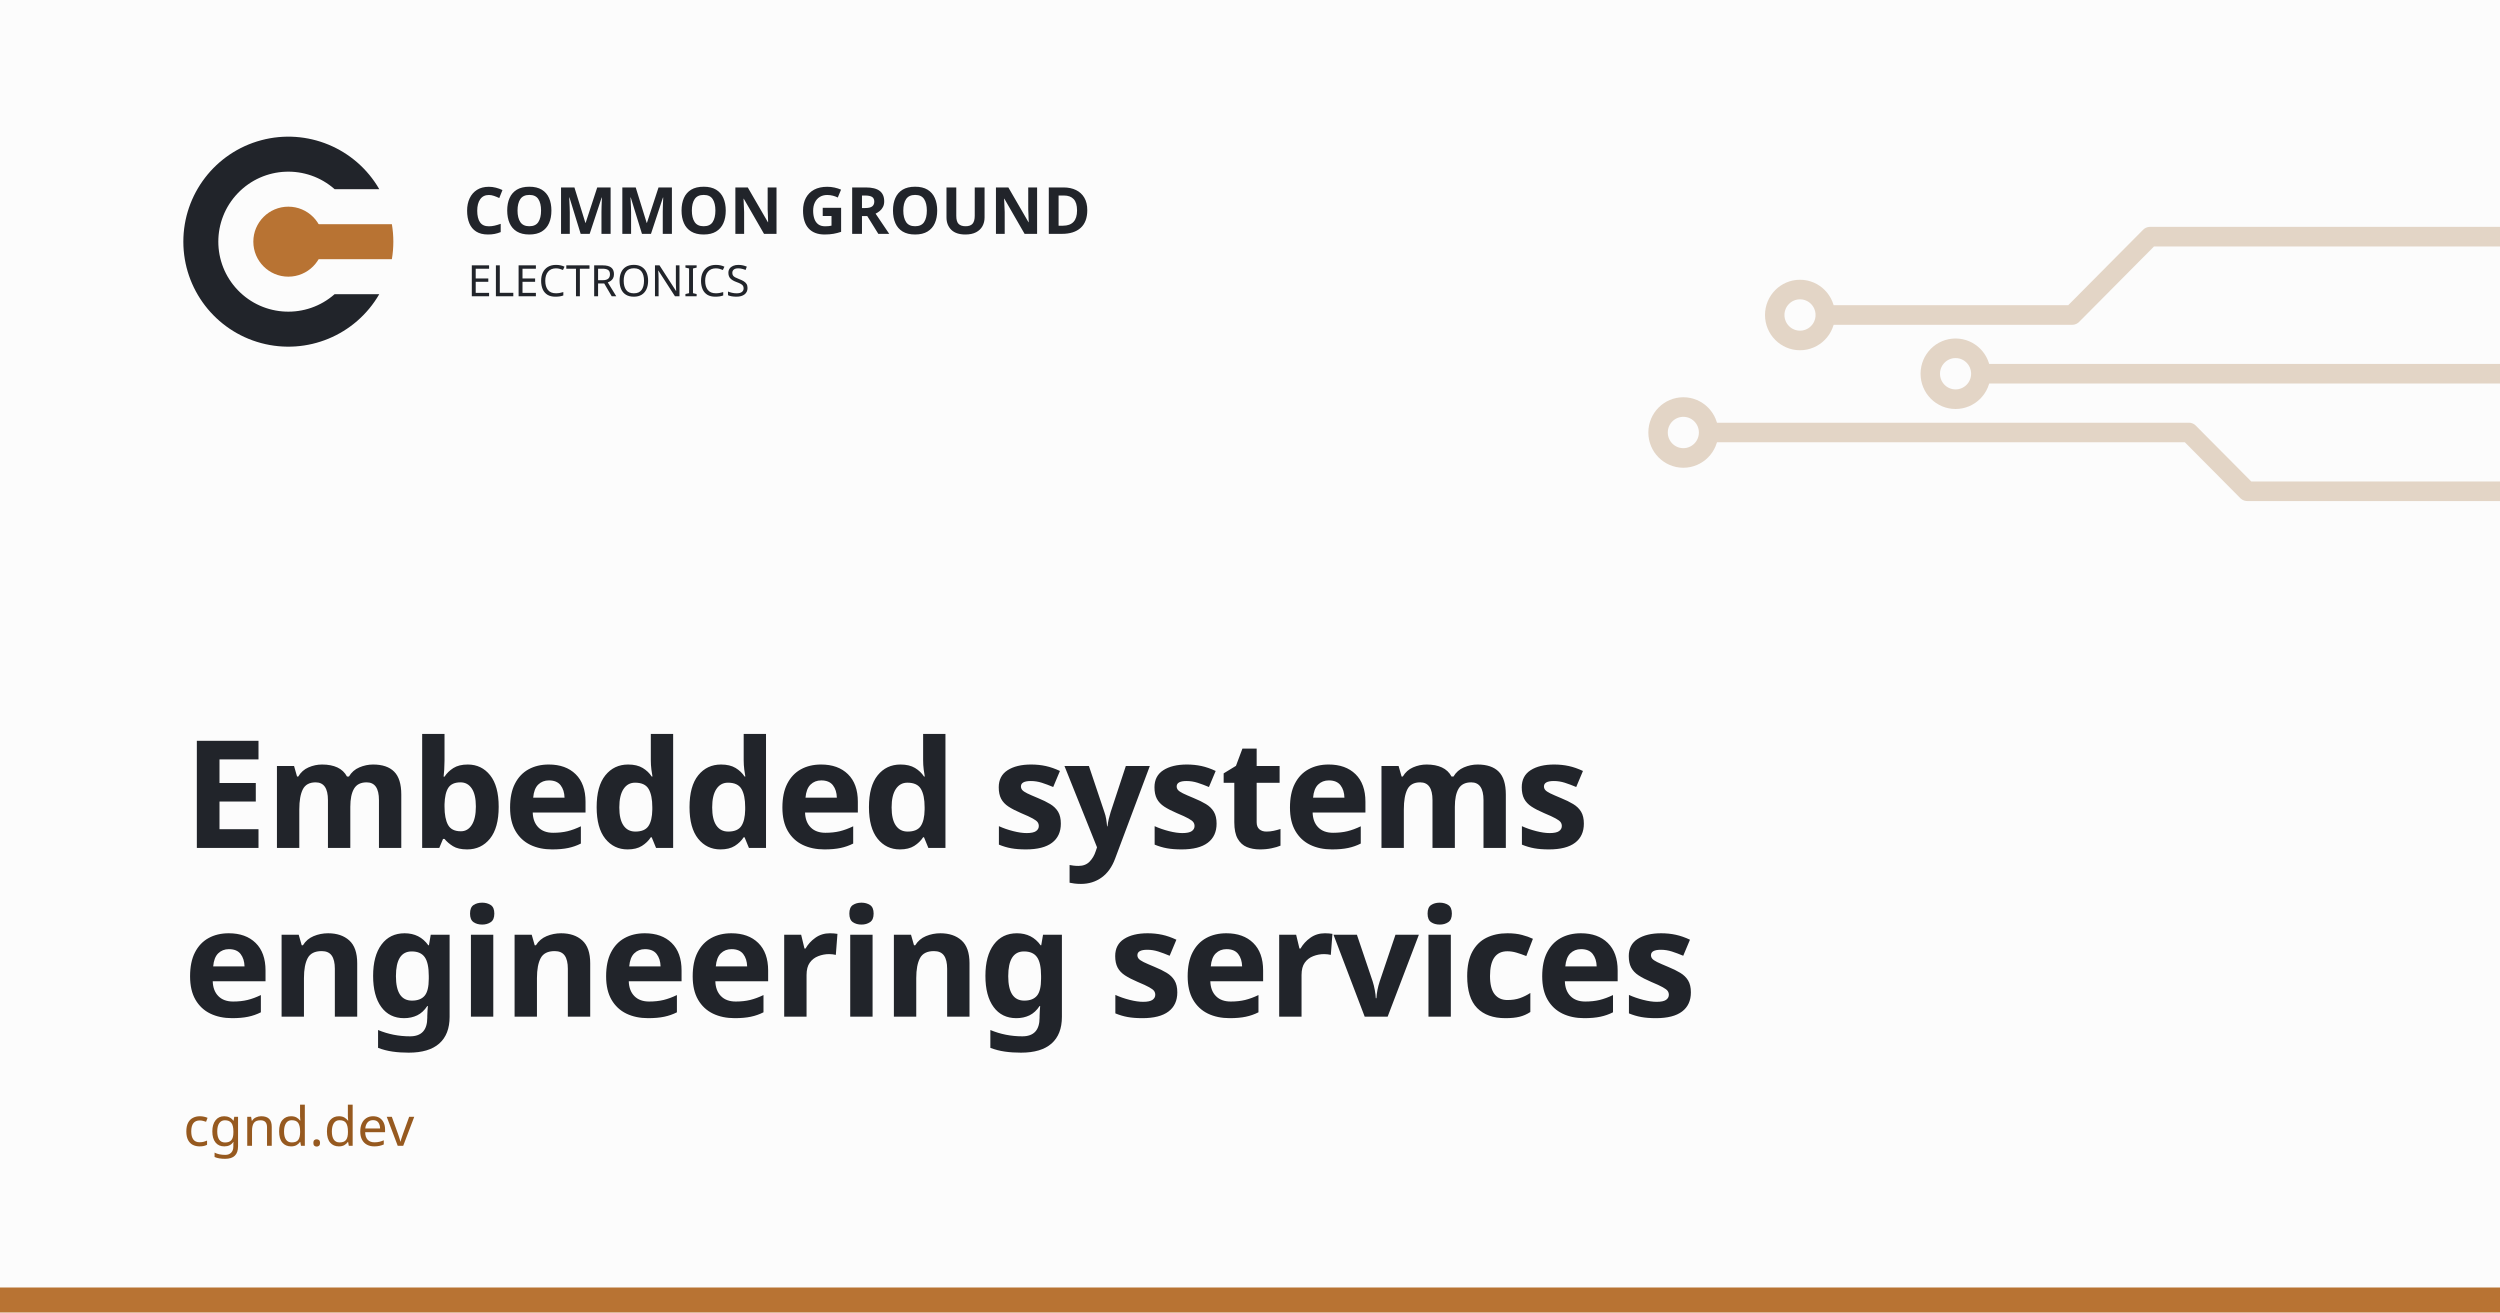
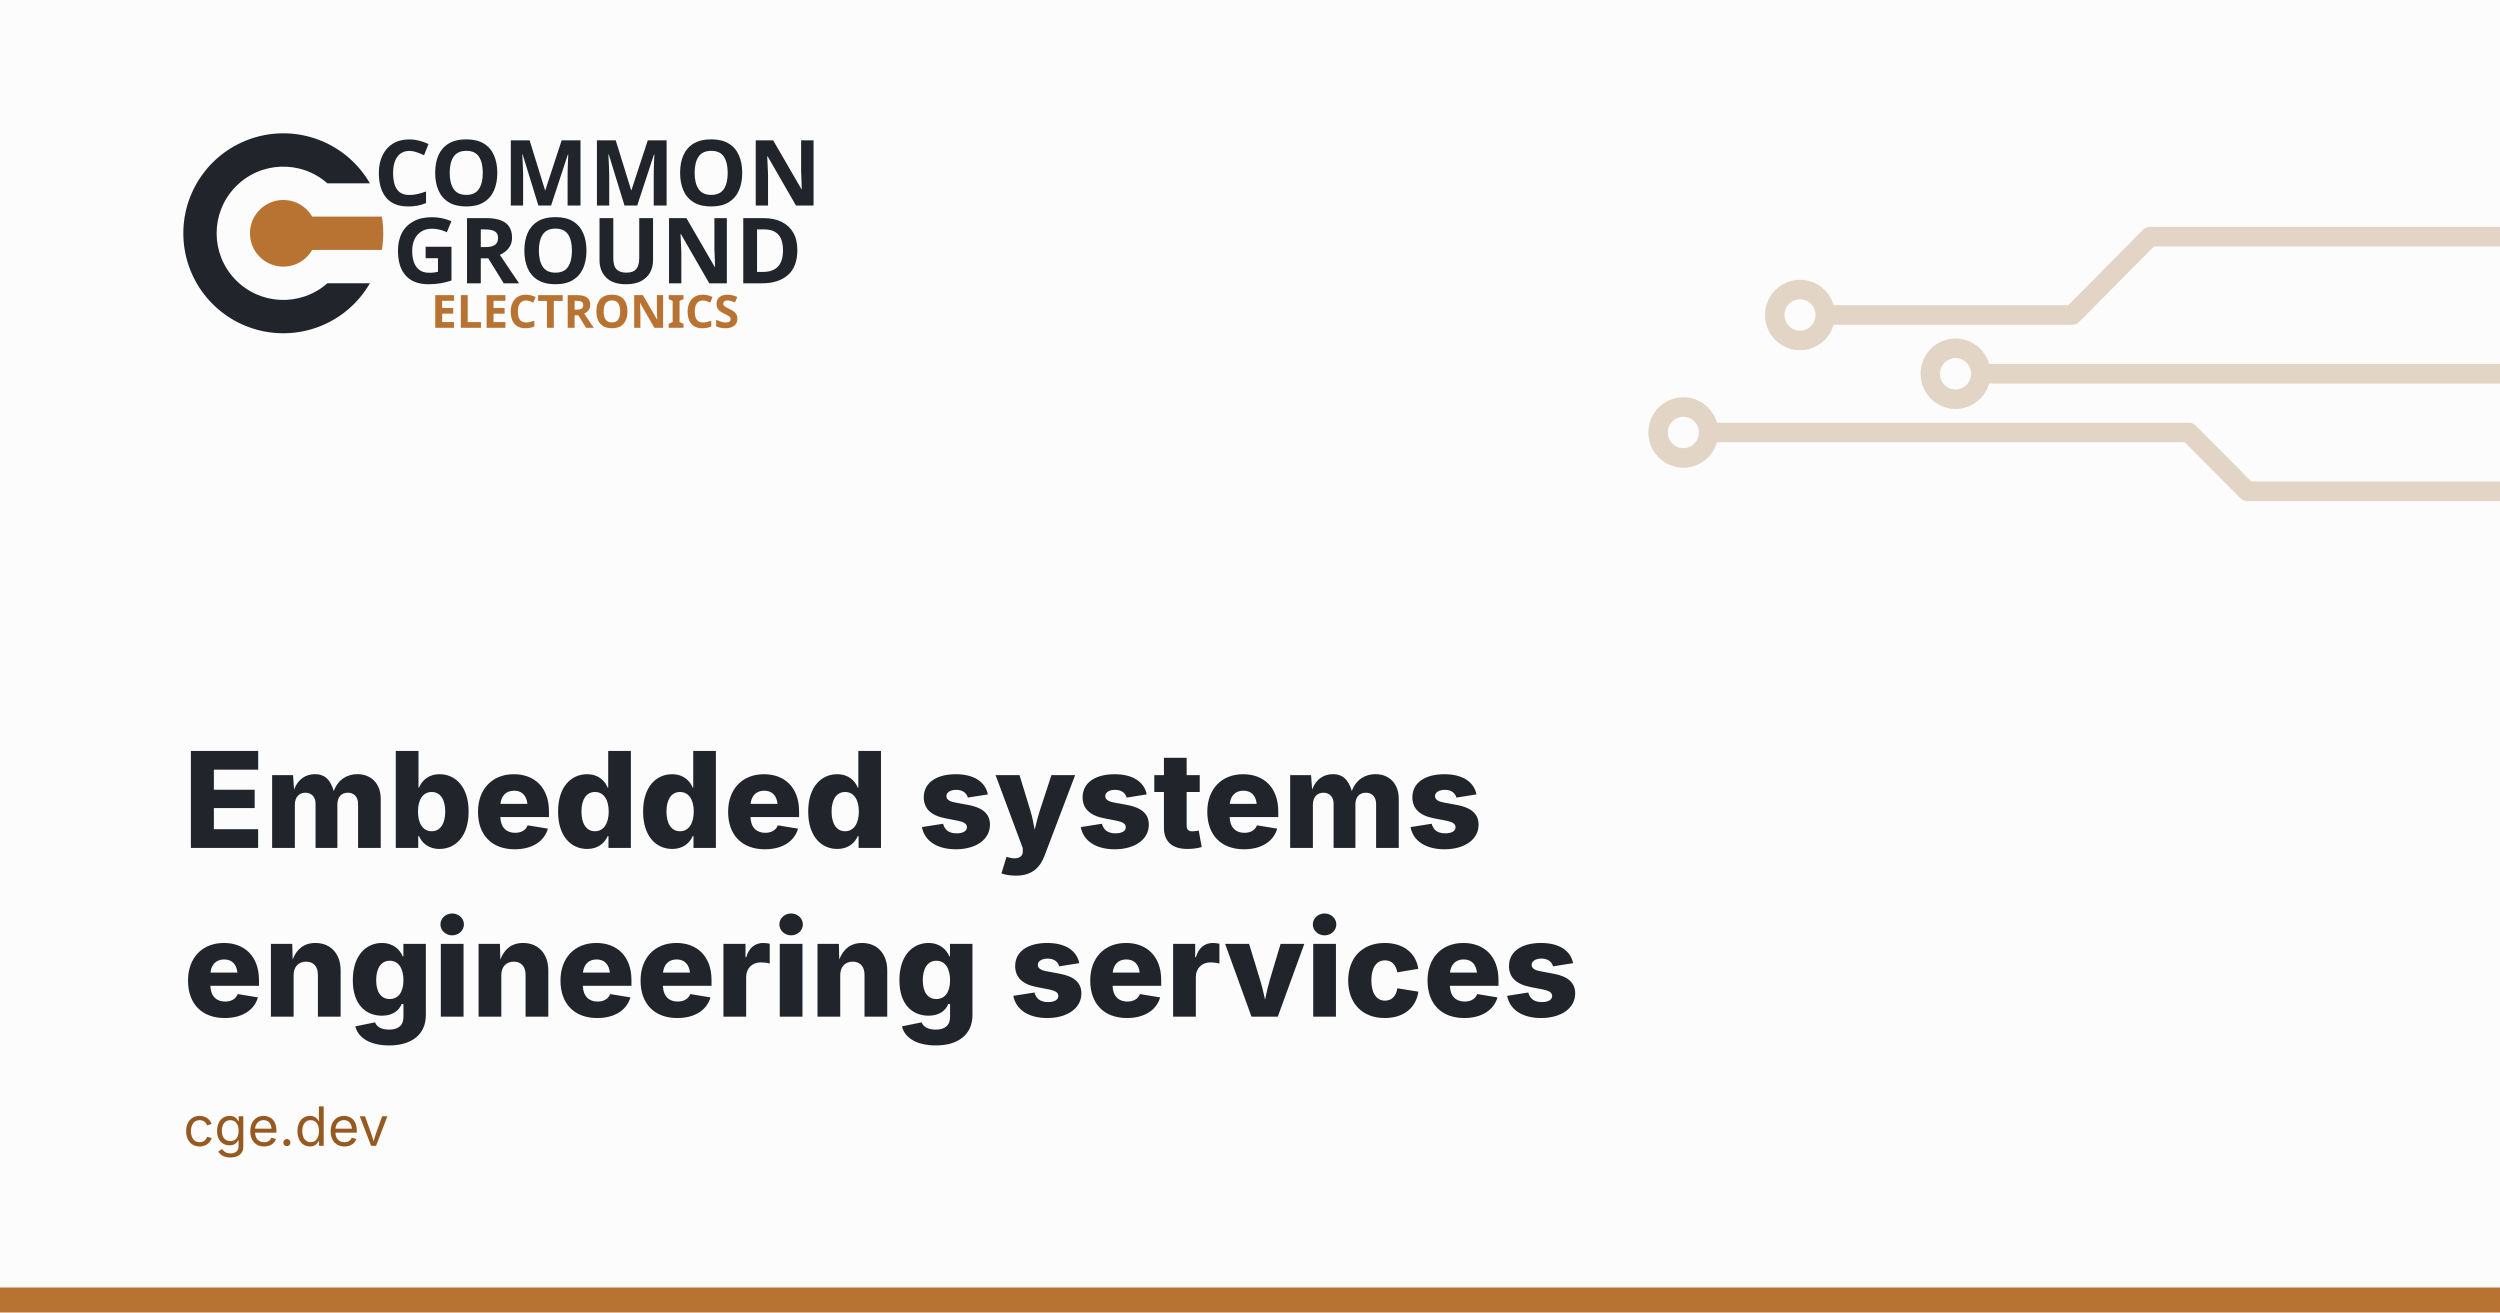
- <svg xmlns="http://www.w3.org/2000/svg" viewBox="0 0 1200 630" width="1200" height="630" font-family="Archivo">
+ <svg xmlns="http://www.w3.org/2000/svg" viewBox="0 0 1200 630" width="1200" height="630" font-family="Monaspace Neon">
  <rect width="1200" height="630" fill="#FCFCFC" />
  <g transform="translate(1200 76) scale(-0.93333 0.94)" stroke="#E3D5C6" fill="none" stroke-width="10">
    <g stroke-linejoin="round" stroke-linecap="round">
      <path d="M 0 40 H 180 L 220 80 H 344" />
      <path d="M 0 110 H 264" />
      <path d="M 0 170 H 130 L 160 140 H 404" />
    </g>
    <circle cx="360" cy="80" r="13" />
    <circle cx="280" cy="110" r="13" />
    <circle cx="420" cy="140" r="13" />
  </g>
-   <g transform="translate(54.4 32) scale(1.4)">
+   <g transform="translate(56 32) scale(1.333)">
    <path d="M 91.18 42 A 36 36 0 1 0 91.18 78 L 75.87 78 A 24 24 0 1 1 75.87 42 Z" fill="#21242A" />
-     <path d="M 60 54 L 95.5 54 A 36 36 0 0 1 95.5 66 L 60 66 Z" fill="#B87333" />
+     <path d="M 60 54 L 95.496 54 A 36 36 0 0 1 95.496 66 L 60 66 Z" fill="#B87333" />
    <path d="M 72 60 A 12 12 0 1 0 48 60 A 12 12 0 1 0 72 60 Z" fill="#B87333" />
  </g>
-   <text x="222.4" y="112.25" font-size="31.2" font-weight="800" fill="#21242A" textLength="302.49" lengthAdjust="spacing">COMMON GROUND</text>
-   <text x="224.45" y="142.21" font-size="20.8" font-weight="500" fill="#21242A" textLength="228.99" lengthAdjust="spacing">ELECTRONICS</text>
-   <text x="88" y="407" font-size="72" font-weight="800" letter-spacing="-1" fill="#21242A">Embedded systems</text>
-   <text x="88" y="488" font-size="72" font-weight="800" letter-spacing="-1" fill="#21242A">engineering services</text>
-   <text x="88" y="550" font-family="Monaspace Neon" font-size="26" fill="#96591F">cgnd.dev</text>
+   <text x="286.868" y="98.667" text-anchor="middle" font-size="43.836" font-weight="800" fill="#21242A" textLength="163.068" lengthAdjust="spacing">COMMON</text>
+   <text x="286.868" y="136" text-anchor="middle" font-size="43.836" font-weight="800" fill="#21242A" textLength="163.068" lengthAdjust="spacing">GROUND</text>
+   <text x="206.951" y="157.333" font-size="21.918" font-weight="800" fill="#B87333" textLength="160.438" lengthAdjust="spacing">ELECTRONICS</text>
+   <text x="88" y="407" font-family="Inter" font-size="64" font-weight="800" fill="#21242A">Embedded systems</text>
+   <text x="88" y="488" font-family="Inter" font-size="64" font-weight="800" fill="#21242A">engineering services</text>
+   <text x="88" y="550" font-family="Inter" font-size="26" fill="#96591F">cge.dev</text>
  <rect y="618" width="1200" height="12" fill="#B87333" />
</svg>
